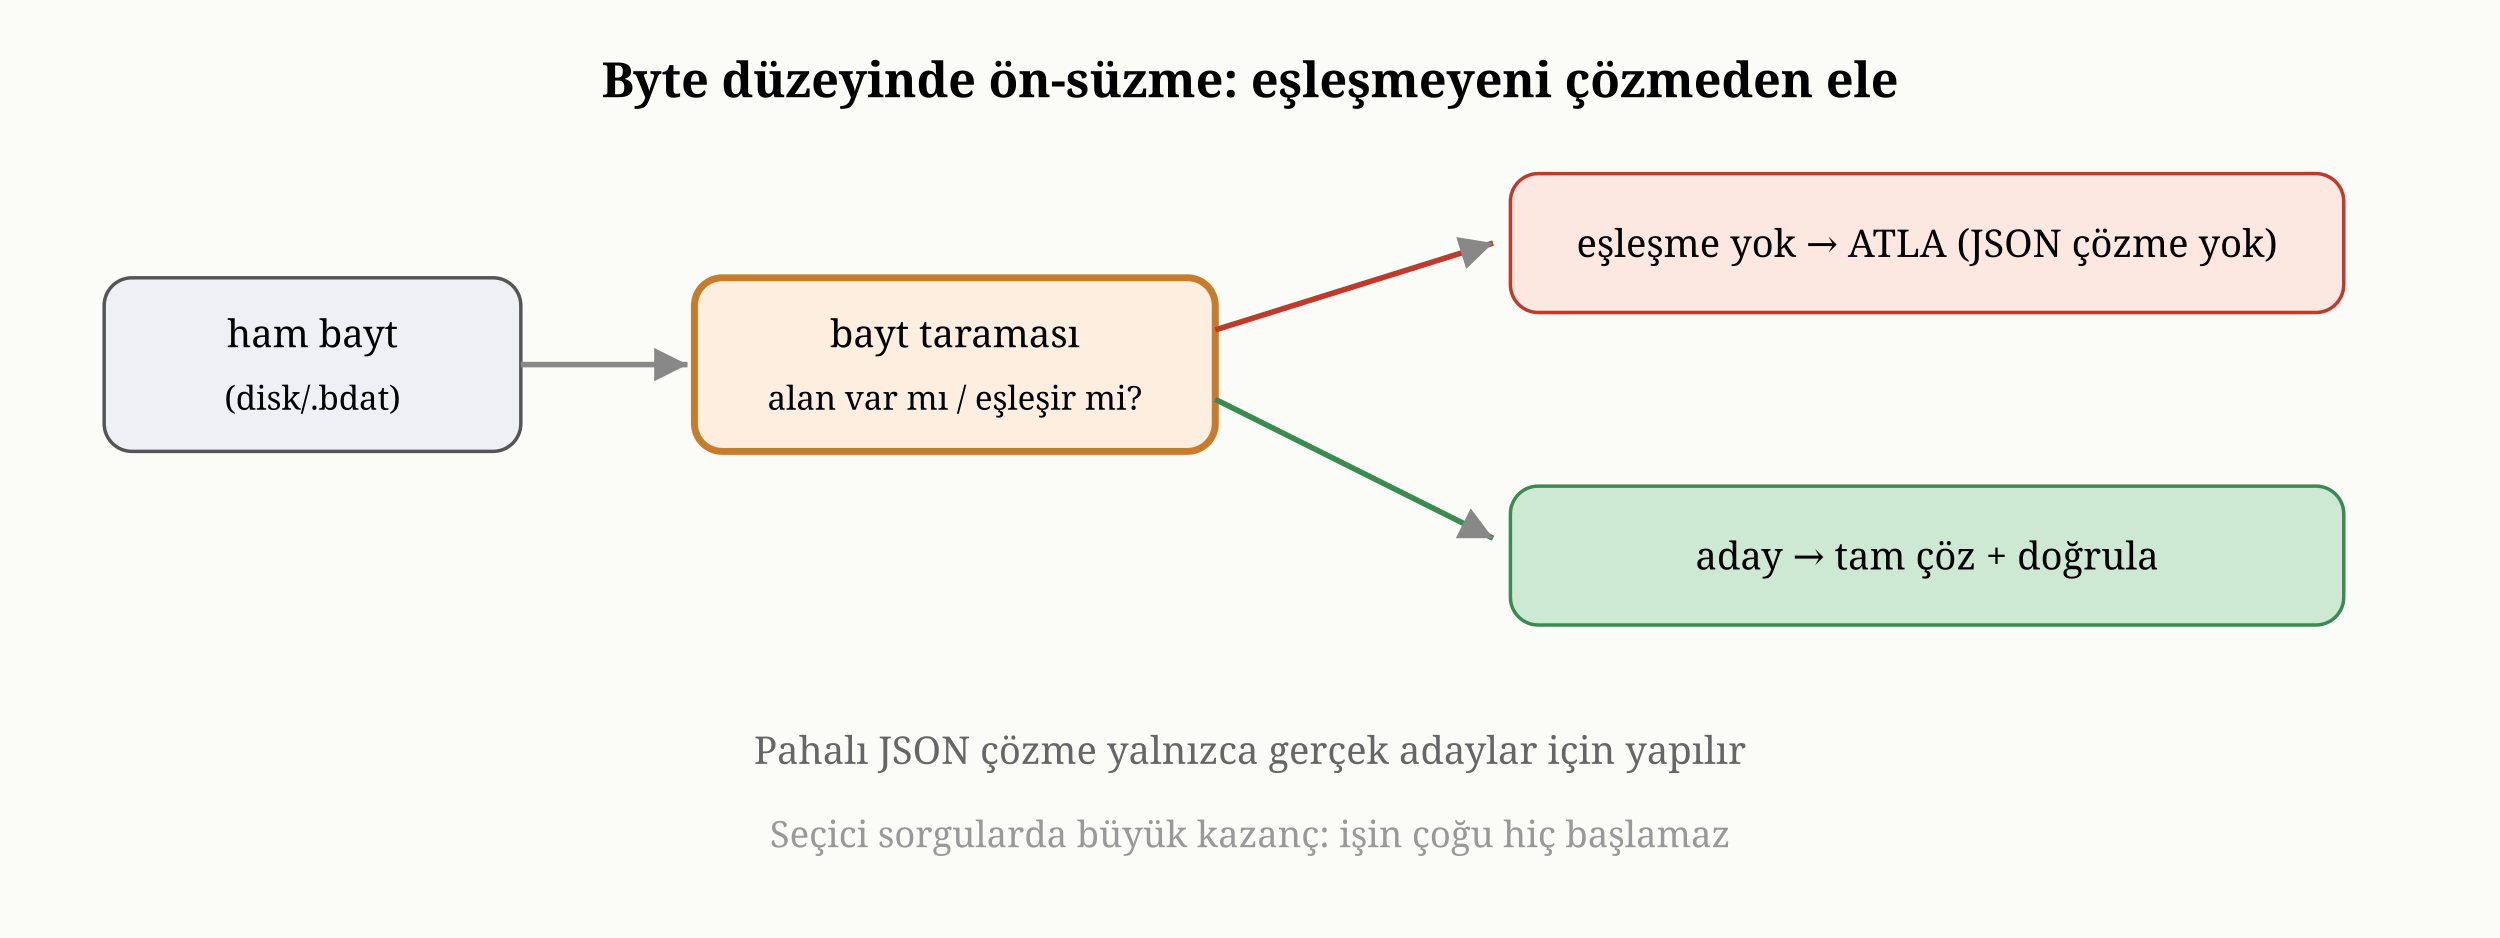
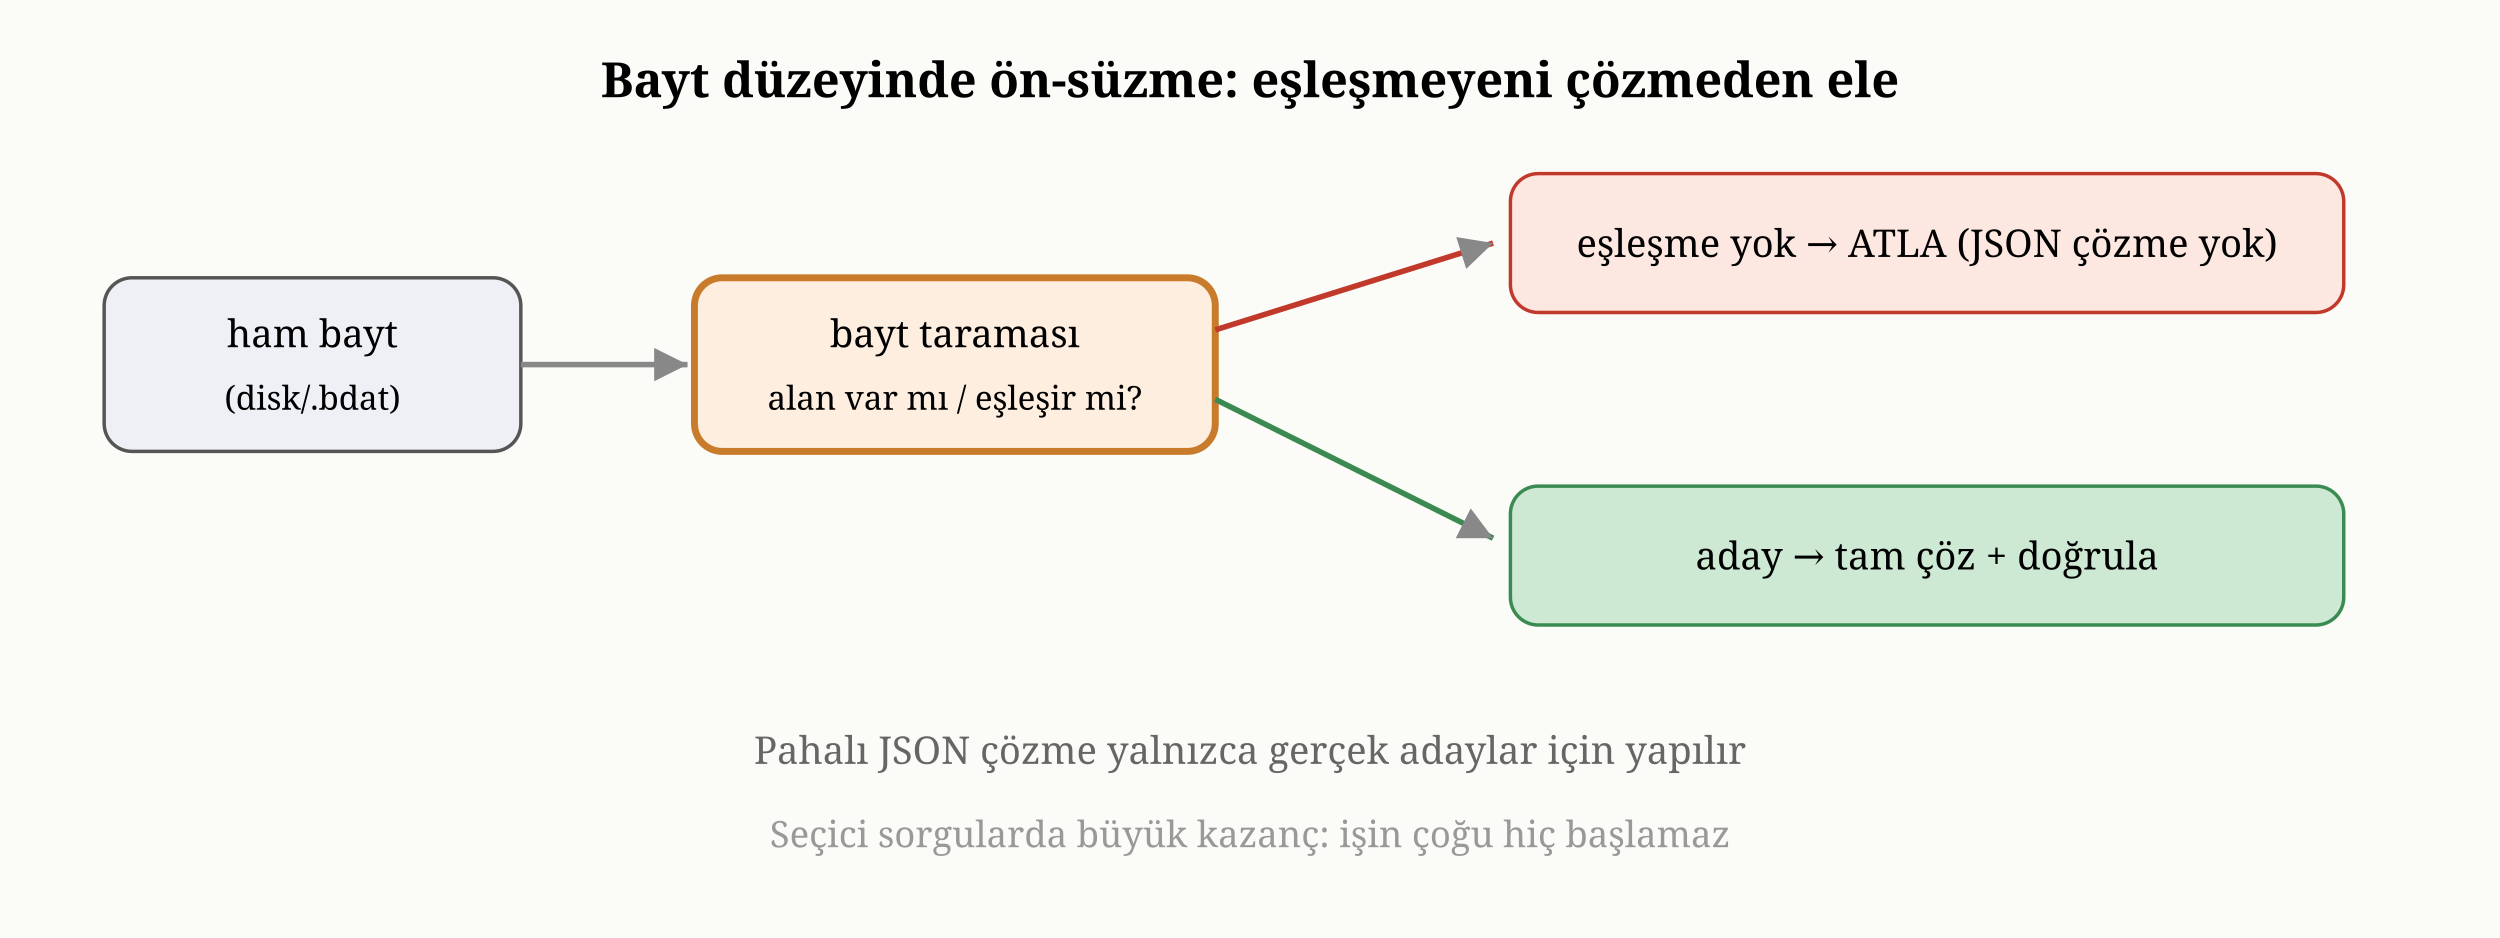
<svg xmlns="http://www.w3.org/2000/svg" width="720" height="270" font-family="Georgia, serif">
  <rect width="720" height="270" fill="#fbfbf8" />
  <defs>
    <marker id="a" markerWidth="9" markerHeight="9" refX="6" refY="3" orient="auto">
      <path d="M0,0 L6,3 L0,6 Z" fill="#888" />
    </marker>
  </defs>
-   <text x="360" y="28" font-size="14" font-weight="bold" text-anchor="middle">Byte düzeyinde ön-süzme: eşleşmeyeni çözmeden ele</text>
+   <text x="360" y="28" font-size="14" font-weight="bold" text-anchor="middle">Bayt düzeyinde ön-süzme: eşleşmeyeni çözmeden ele</text>
  <g font-size="11" text-anchor="middle">
    <rect x="30" y="80" width="120" height="50" rx="8" fill="#eef0f5" stroke="#555" />
    <text x="90" y="100">ham bayt</text>
    <text x="90" y="118" font-size="9.5">(disk/.bdat)</text>
    <rect x="200" y="80" width="150" height="50" rx="8" fill="#fdeee0" stroke="#c97b2c" stroke-width="2" />
    <text x="275" y="100">bayt taraması</text>
    <text x="275" y="118" font-size="9.5">alan var mı / eşleşir mi?</text>
  </g>
  <g stroke="#888" stroke-width="1.6" marker-end="url(#a)">
    <line x1="150" y1="105" x2="198" y2="105" />
  </g>
  <line x1="350" y1="95" x2="430" y2="70" stroke="#c0392b" stroke-width="1.6" marker-end="url(#a)" />
  <line x1="350" y1="115" x2="430" y2="155" stroke="#3a8a52" stroke-width="1.6" marker-end="url(#a)" />
  <rect x="435" y="50" width="240" height="40" rx="8" fill="#fde7e1" stroke="#c0392b" />
  <text x="555" y="74" font-size="11" text-anchor="middle">eşleşme yok → ATLA (JSON çözme yok)</text>
  <rect x="435" y="140" width="240" height="40" rx="8" fill="#cde8d3" stroke="#3a8a52" />
  <text x="555" y="164" font-size="11" text-anchor="middle">aday → tam çöz + doğrula</text>
  <text x="360" y="220" font-size="11" text-anchor="middle" fill="#666">Pahalı JSON çözme yalnızca gerçek adaylar için yapılır</text>
  <text x="360" y="244" font-size="10.5" text-anchor="middle" fill="#999">Seçici sorgularda büyük kazanç: işin çoğu hiç başlamaz</text>
</svg>
